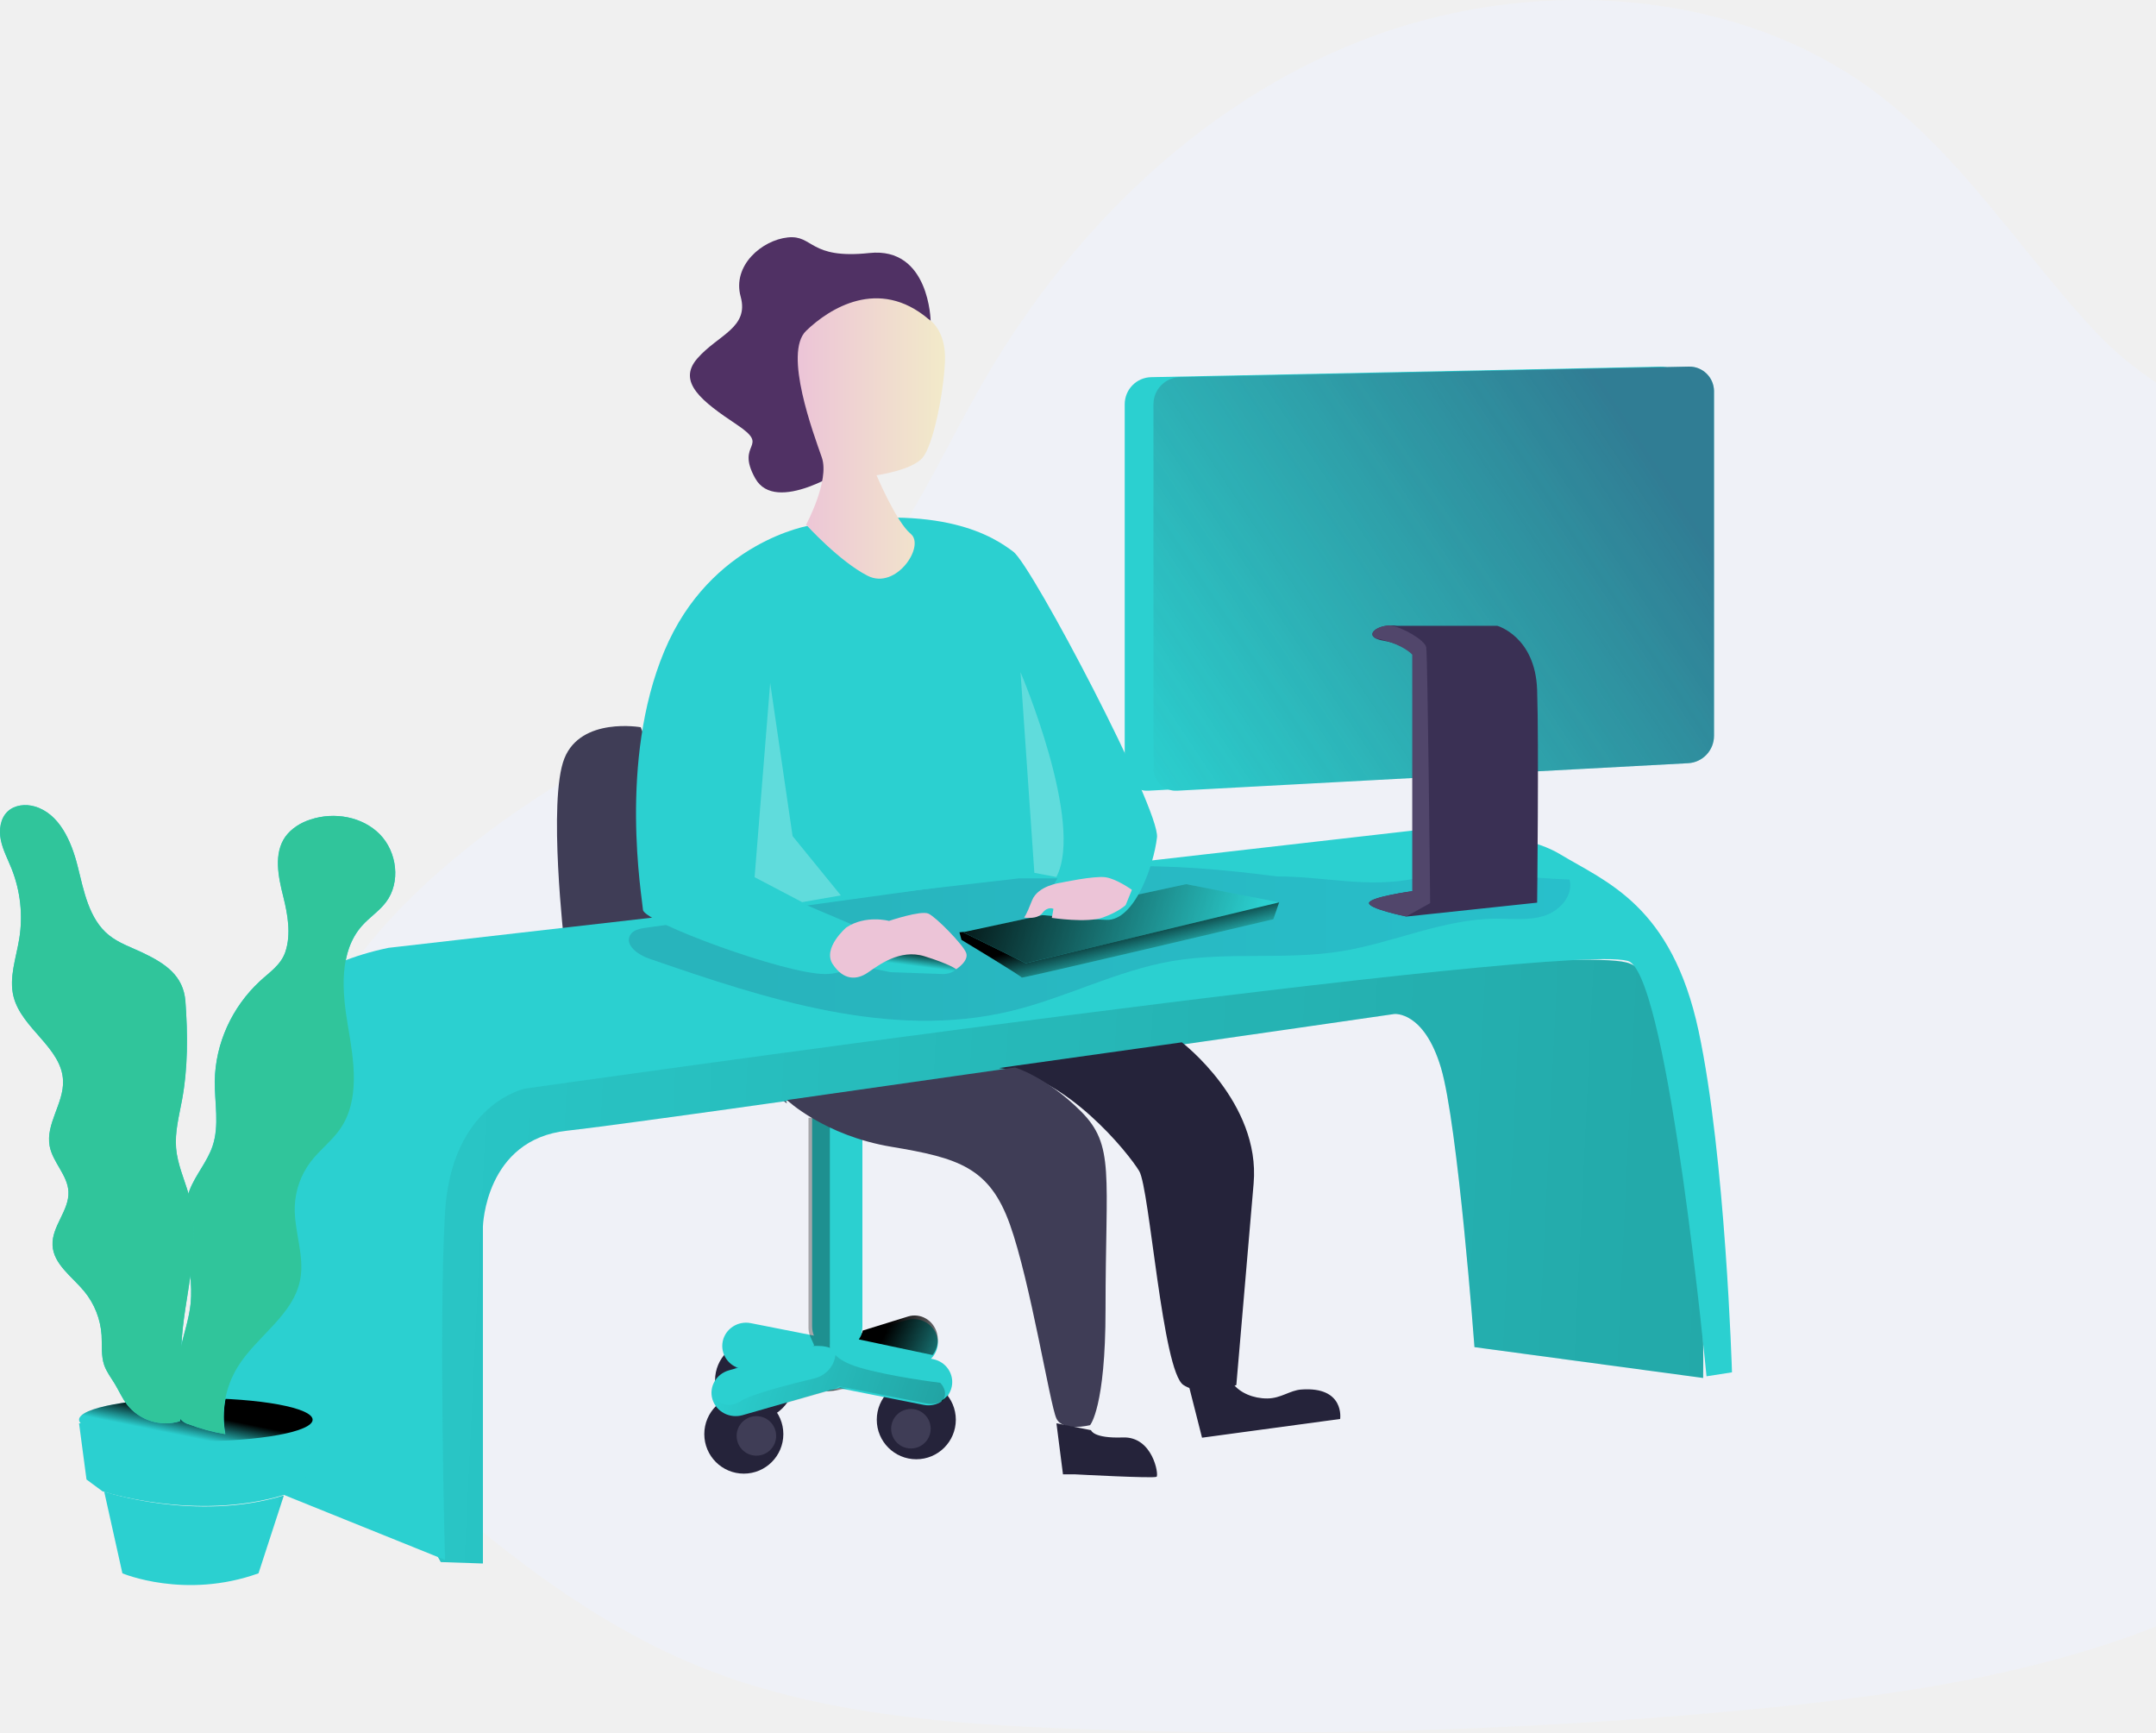
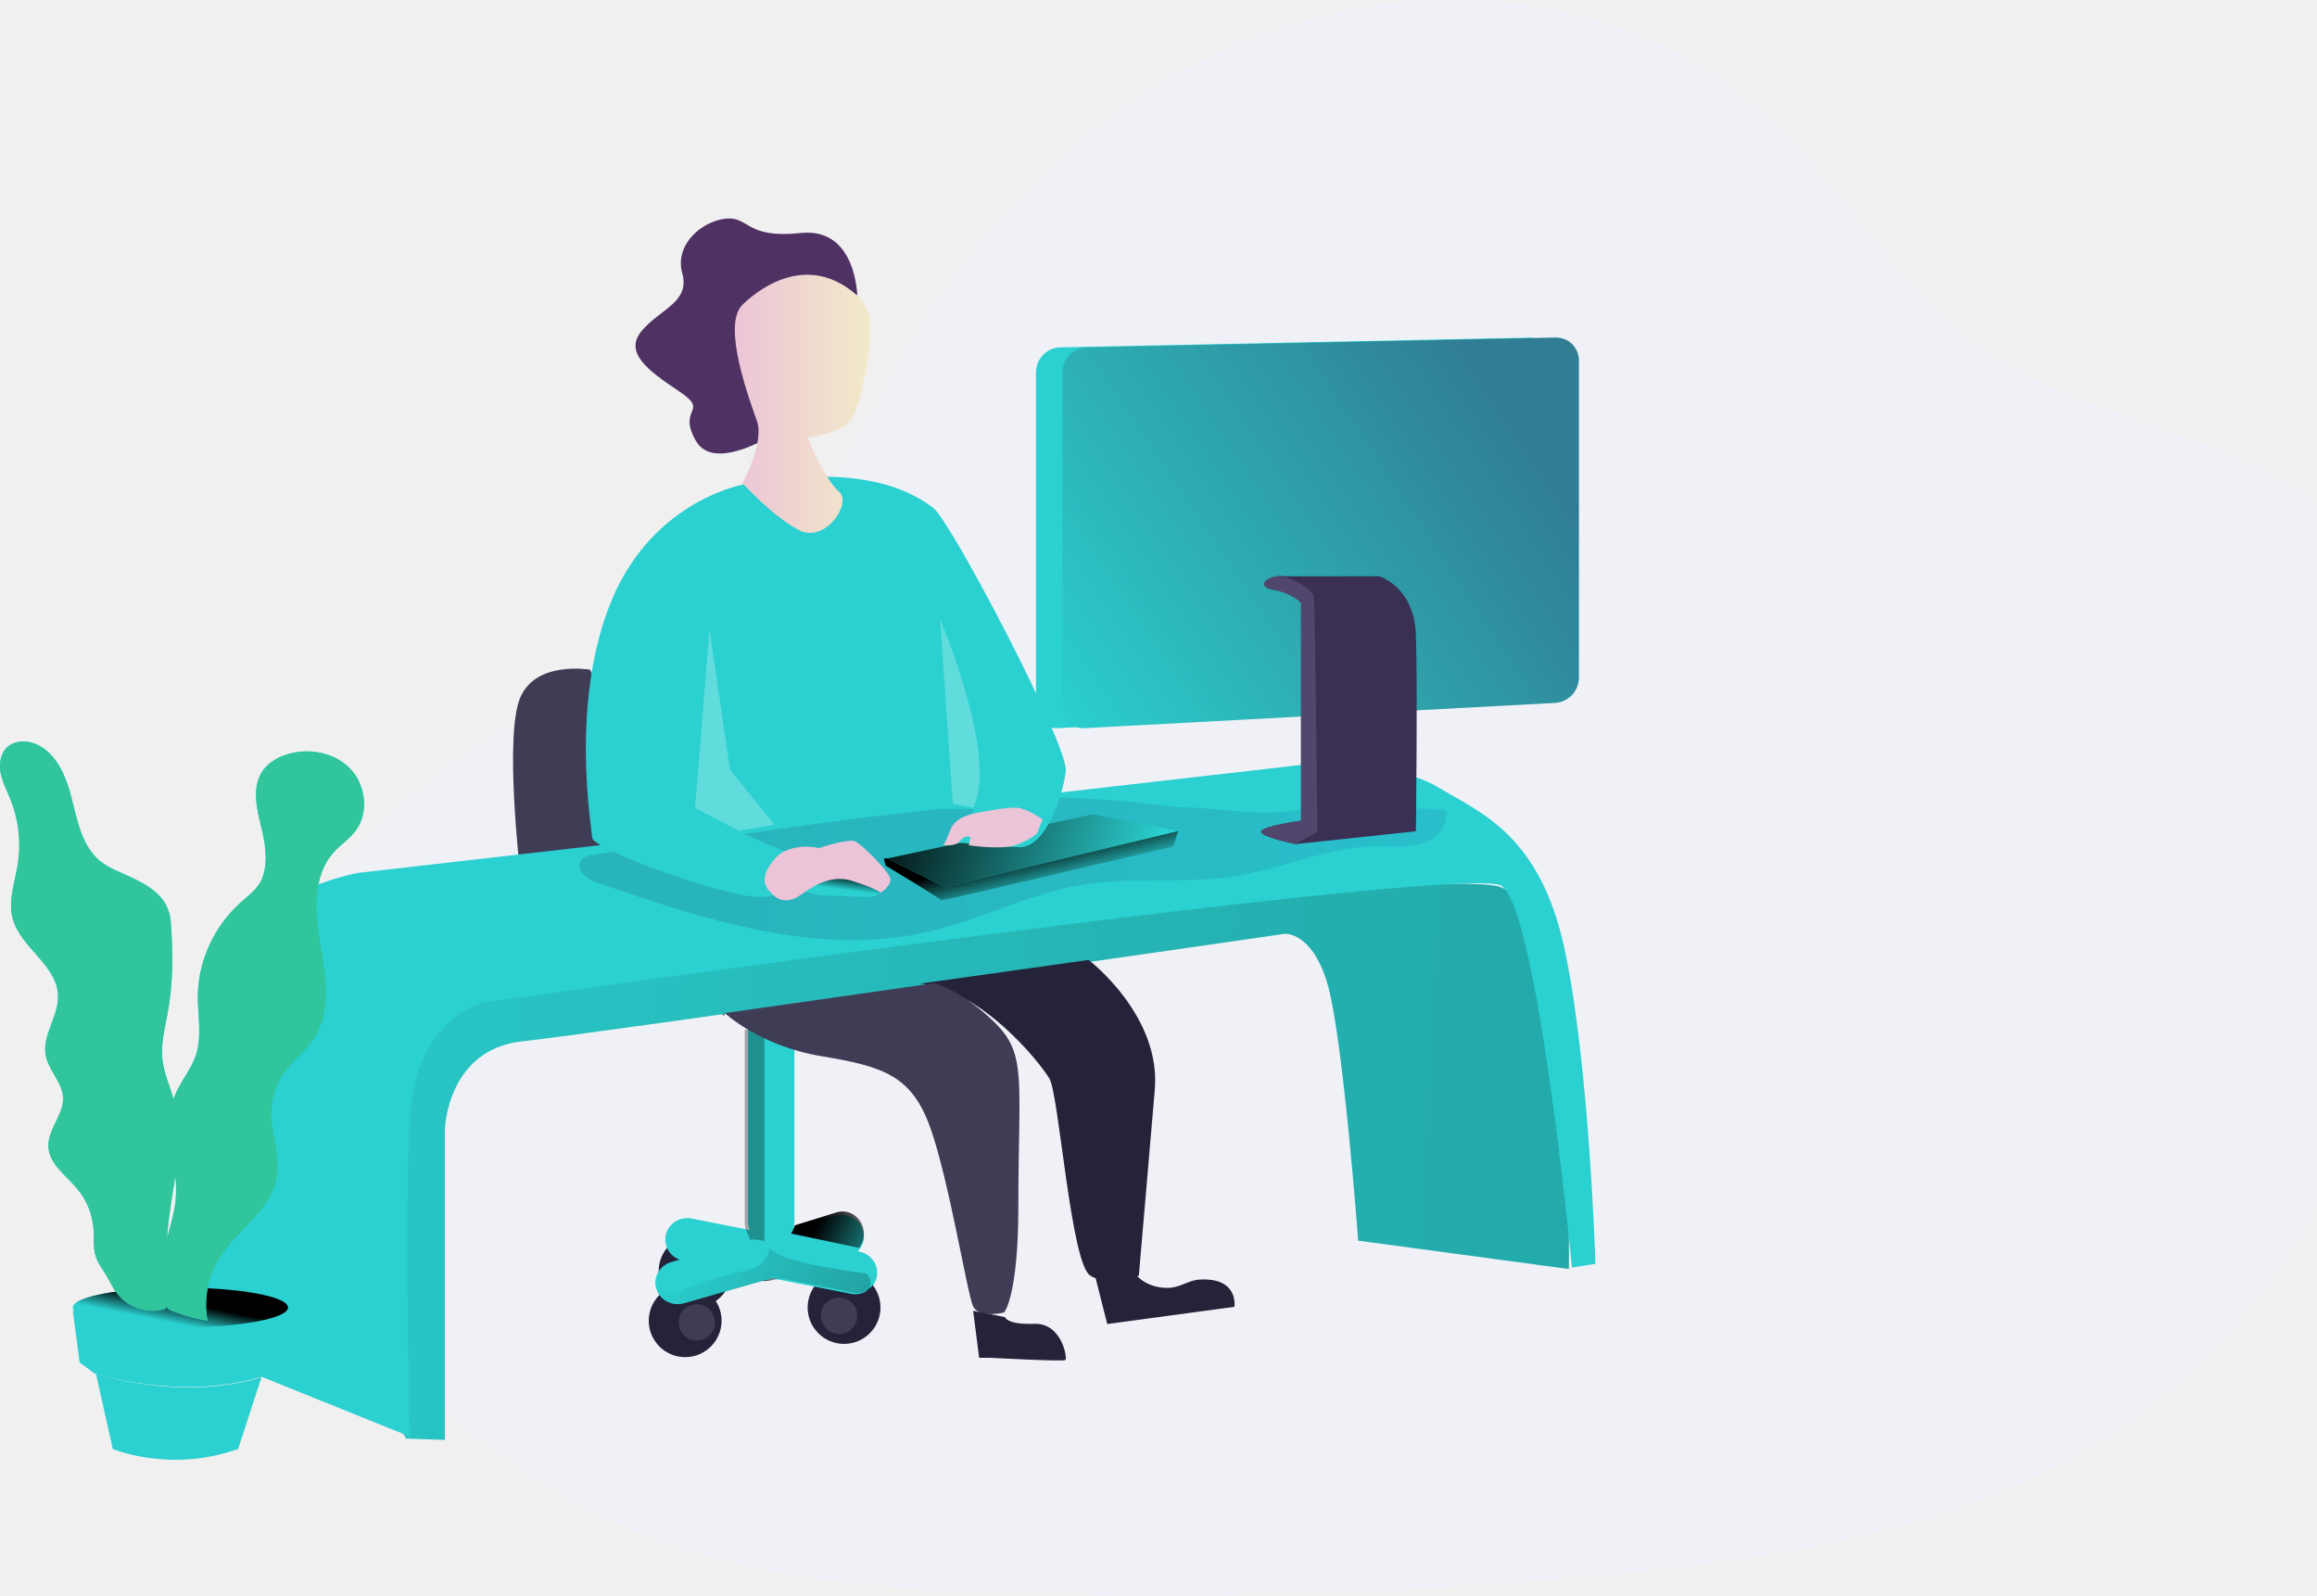
- <svg xmlns="http://www.w3.org/2000/svg" width="600" height="482">
+ <svg xmlns="http://www.w3.org/2000/svg" width="700" height="482">
  <defs>
    <linearGradient id="a" x1="0%" x2="100%" y1="50%" y2="50%">
      <stop offset="0%" stop-color="#183866" />
      <stop offset="100%" stop-color="#1A7FC1" />
    </linearGradient>
    <linearGradient id="b" x1="-.13%" x2="100%" y1="50.057%" y2="50.057%">
      <stop offset="0%" />
      <stop offset="99%" stop-opacity="0" />
    </linearGradient>
    <linearGradient id="c" x1="176.072%" x2="310.393%" y1="-566.037%" y2="-534.629%">
      <stop offset="0%" />
      <stop offset="99%" stop-opacity="0" />
    </linearGradient>
    <linearGradient id="d" x1="58.928%" x2="52.269%" y1="-257.998%" y2="-277.344%">
      <stop offset="0%" />
      <stop offset="99%" stop-opacity="0" />
    </linearGradient>
    <linearGradient id="e" x1="156.099%" x2="8.109%" y1="-63.273%" y2="-76.114%">
      <stop offset="0%" />
      <stop offset="99%" stop-opacity="0" />
    </linearGradient>
    <linearGradient id="f" x1="2361.044%" x2="2162.651%" y1="-16584.906%" y2="-16647.547%">
      <stop offset="0%" />
      <stop offset="99%" stop-opacity="0" />
    </linearGradient>
    <linearGradient id="g" x1="241.391%" x2="133.142%" y1="-426.052%" y2="-412.195%">
      <stop offset="0%" />
      <stop offset="99%" stop-opacity="0" />
    </linearGradient>
    <linearGradient id="h" x1="106.85%" x2="-35.821%" y1="22.502%" y2="19.27%">
      <stop offset="0%" />
      <stop offset="100%" stop-opacity="0" />
    </linearGradient>
    <linearGradient id="i" x1="14.169%" x2="114.168%" y1="-41.335%" y2="-41.335%">
      <stop offset="0%" stop-color="#183866" />
      <stop offset="100%" stop-color="#1A7FC1" />
    </linearGradient>
    <linearGradient id="j" x1="40.386%" x2="71.43%" y1="39.515%" y2="67.977%">
      <stop offset="0%" />
      <stop offset="99%" stop-opacity="0" />
    </linearGradient>
    <linearGradient id="k" x1="-12.531%" x2="93.689%" y1="44.923%" y2="53.42%">
      <stop offset="0%" />
      <stop offset="99%" stop-opacity="0" />
    </linearGradient>
    <linearGradient id="l" x1="53.702%" x2="43.721%" y1="42.271%" y2="80.595%">
      <stop offset="0%" />
      <stop offset="99%" stop-opacity="0" />
    </linearGradient>
    <linearGradient id="m" x1="190.926%" x2="102.154%" y1="-333.246%" y2="-335.028%">
      <stop offset="0%" />
      <stop offset="99%" stop-opacity="0" />
    </linearGradient>
    <linearGradient id="n" x1="168.578%" x2="111.53%" y1="-126.252%" y2="-126.942%">
      <stop offset="0%" />
      <stop offset="99%" stop-opacity="0" />
    </linearGradient>
    <linearGradient id="o" x1="56.989%" x2="28.128%" y1="43.618%" y2="69.958%">
      <stop offset="0%" />
      <stop offset="99%" stop-opacity="0" />
    </linearGradient>
    <linearGradient id="p" x1="58.095%" x2="57.212%" y1="-1473.571%" y2="-1370.204%">
      <stop offset="0%" />
      <stop offset="99%" stop-opacity="0" />
    </linearGradient>
    <linearGradient id="q" x1="-.04%" x2="99.996%" y1="49.993%" y2="49.993%">
      <stop offset="0%" stop-color="#ECC4D7" />
      <stop offset="42%" stop-color="#EFD4D1" />
      <stop offset="100%" stop-color="#F2EAC9" />
    </linearGradient>
    <linearGradient id="r" x1="99.032%" x2="199.03%" y1="-163.287%" y2="-163.287%">
      <stop offset="0%" stop-color="#ECC4D7" />
      <stop offset="42%" stop-color="#EFD4D1" />
      <stop offset="100%" stop-color="#F2EAC9" />
    </linearGradient>
    <linearGradient id="s" x1="124.306%" x2="224.306%" y1="-84.564%" y2="-84.564%">
      <stop offset="0%" stop-color="#ECC4D7" />
      <stop offset="42%" stop-color="#EFD4D1" />
      <stop offset="100%" stop-color="#F2EAC9" />
    </linearGradient>
    <linearGradient id="t" x1="128.89%" x2="24.06%" y1="100.36%" y2="153.095%">
      <stop offset="0%" stop-color="#362958" stop-opacity=".501" />
      <stop offset="100%" stop-color="#34313D" stop-opacity="0" />
    </linearGradient>
    <linearGradient id="u" x1="3990.942%" x2="3874.36%" y1="-34225.187%" y2="-34268.317%">
      <stop offset="0%" />
      <stop offset="99%" stop-opacity="0" />
    </linearGradient>
  </defs>
  <g fill="none" fill-rule="nonzero">
    <path fill="#EFF1F7" d="M583.08 92.214c-20.973-22.385-37.208-49.107-62.275-67.375-39.374-28.754-96.041-31.558-142.08-13.494-46.04 18.063-81.905 54.474-105.544 95.703-12.435 21.692-22.202 45.354-40.423 63.08-15.403 14.976-35.648 24.531-54.843 34.938-30.948 16.733-60.752 36.952-80.78 64.695-20.026 27.743-28.98 64.18-16.178 95.446 8.633 21.097 26.022 37.883 43.836 53.081 20.964 17.869 43.496 34.601 69.5 45.248 32.555 13.246 68.694 16.094 104.134 17.442 62.828 2.38 125.757.601 188.319-5.323 51.23-4.844 104.011-13.113 146.874-39.88 60.043-37.484 91-106.163 97.97-173.51 2.836-26.936 2.118-54.928-8.964-79.92-26.504-59.78-98.017-45.798-139.547-90.131z" />
    <path fill="#3F3D56" d="M178.317 202.334s-16.6-2.947-21.25 8.669c-4.65 11.616 0 51.733 0 51.733L219 307l-40.683-104.666z" />
    <path fill="#2BD0D0" d="M256.202 379.727l-24.555 7.008c-3.568 1.01-7.31-.952-8.372-4.386-1.047-3.438.987-7.046 4.55-8.069l24.522-7.014c3.565-1.01 7.307.947 8.372 4.379 1.058 3.433-.96 7.045-4.517 8.082z" />
    <circle cx="255" cy="395" r="11" fill="#25233A" />
    <circle cx="253.5" cy="397.5" r="5.5" fill="#3F3D56" />
    <circle cx="210" cy="384" r="11" fill="#25233A" />
    <path fill="url(#a)" d="M214 384.5a5.5 5.5 0 11-11 0 5.5 5.5 0 0111 0z" />
    <circle cx="207" cy="399" r="11" fill="#25233A" />
    <path fill="#3F3D56" d="M216 399.5a5.5 5.5 0 11-11 0 5.5 5.5 0 0111 0z" />
    <path fill="#2BD0D0" d="M257.085 390.874l-50.787-10.046c-3.574-.717-5.884-4.13-5.168-7.636.732-3.5 4.21-5.764 7.785-5.066l50.787 10.027c3.574.717 5.884 4.13 5.168 7.637-.723 3.507-4.204 5.781-7.785 5.084z" />
    <path fill="#2BD0D0" d="M226 310h14v59c0 3.866-3.133 7-6.997 7a6.999 6.999 0 01-6.996-7v-59H226z" />
    <path fill="#2BD0D0" d="M231.187 386.708l-24.537 7.025c-3.568 1.014-7.314-.949-8.375-4.388-1.047-3.44.987-7.05 4.548-8.074l24.537-7.005c3.564-1.01 7.304.948 8.368 4.381 1.039 3.435-.99 7.034-4.541 8.06z" />
    <path fill="url(#b)" d="M236 386.26l-3.125.551a12.89 12.89 0 01-2.875.172l1.305-.228a10.302 10.302 0 002.507-.755l2.188.26z" />
    <path fill="url(#c)" d="M261 372.738a6.914 6.914 0 01-1.46 4.262L239 372.65a7.113 7.113 0 001.098-2.462l12.654-3.923a6.201 6.201 0 014.913.579c1.5.867 2.609 2.324 3.083 4.048.164.6.249 1.222.252 1.846z" />
    <path fill="url(#d)" d="M225.22 371.103a5.776 5.776 0 01-.22-1.58V311h5.943v63.07c-.059.31-.04.627.057.93a9.278 9.278 0 00-2.845-.511c-.69-.04-1.385-.04-2.076 0l.425-.1c.262-.04-.94-2.091-1.283-3.286z" opacity=".31" />
    <path fill="url(#e)" d="M262.289 389.8c-.97.523-2.061.797-3.17.796a7.063 7.063 0 01-1.33-.13l-22.407-4.406-1.867-.363a6.54 6.54 0 01-2.133 1.055l-1.11.317-23.025 6.666c-3.514 1.007-7.202-.943-8.247-4.362 1.997 1.805 5.029 1.973 7.223.401 2.811-1.896 14.002-4.743 20.341-6.257 2.996-.698 5.288-3.05 5.848-6 .016-.173.042-.346.08-.517 1.056 1.113 2.997 2.362 6.505 3.423 8.64 2.589 22.667 4.304 22.667 4.304s2.532 2.42.625 5.073z" opacity=".31" />
    <path fill="url(#f)" d="M264 388a7.624 7.624 0 01-2 2 119.75 119.75 0 002-2z" />
    <path fill="url(#g)" d="M226.3 370.559a6.82 6.82 0 001.7 3.13c-.21.039-.425.092-.641.151L206.088 380c-3.271-.813-5.426-3.865-5.044-7.146.381-3.28 3.181-5.781 6.556-5.854a7.14 7.14 0 011.35.132l17.35 3.427z" />
    <path fill="#503164" d="M259 89.407s-.276-20.805-17.075-19.01c-16.8 1.793-15.511-5.095-22.687-4.339-7.175.757-15.51 7.786-13.117 16.468 2.395 8.682-6.332 10.623-12.064 17.21-5.733 6.587 1.349 11.976 11.006 18.416 9.657 6.44-.6 4.773 5.125 14.955 5.726 10.181 25.107-2.825 25.107-2.825L259 89.407z" />
    <path fill="#2BD0D0" d="M122.664 434.601l11.73.399v-93.745s.59-24.241 23.452-26.673c22.861-2.431 230.196-32.466 230.196-32.466s8.218-.87 12.951 14.901c4.733 15.771 9.34 77.787 9.34 77.787l63.64 8.577s1.68-109.55-21.302-115.595c-22.981-6.045-323.522 24.76-323.522 24.76s-22.29 116.352-6.485 142.055z" />
    <path fill="url(#h)" d="M122.664 434.601l11.73.399v-93.745s.59-24.241 23.452-26.673c22.861-2.431 230.196-32.466 230.196-32.466s8.218-.87 12.951 14.901c4.733 15.771 9.34 77.787 9.34 77.787l63.64 8.577s1.68-109.55-21.302-115.595c-22.981-6.045-323.522 24.76-323.522 24.76s-22.29 116.352-6.485 142.055z" opacity=".197" />
    <path fill="#2BD0D0" d="M62 303.784s5.744-31.756 46.144-40.079l285.183-32.643s27.996-1.16 40.804 6.587c12.808 7.746 31.088 14.168 38.583 49.223 7.495 35.056 9.286 94.942 9.286 94.942l-7.09 1.1s-10.348-108.44-21.312-115.306c-10.963-6.865-307.402 35.255-307.402 35.255s-20.561 4.088-22.352 34.532c-1.79 30.443 0 96.605 0 96.605L62 409.057V303.784z" />
    <path fill="url(#i)" d="M355.425 243.844c-14.762-1.9-29.644-3.276-44.519-2.72-11.18.433-22.286 1.966-33.372 3.493l-97.775 13.503c-1.66.23-3.55.603-4.38 2.044-1.592 2.752 2.15 5.464 5.182 6.512 32.51 11.256 67.243 22.656 100.708 14.63 15.3-3.669 29.511-11.288 45.03-13.935 15.518-2.647 31.448-.21 46.933-2.706 14.557-2.345 28.417-9.009 43.172-9.074 4.525 0 9.183.577 13.475-.839 4.293-1.415 8.088-5.739 6.9-10.05-13.853-.478-29.404-3.007-42.992-.262-13.449 2.712-24.894-.596-38.362-.596z" opacity=".19" />
    <path fill="#2BD0D0" d="M267 259.38l.57 2.114s16.881 10.173 16.775 10.501c-.106.328 70.024-16.24 70.024-16.24L356 251l-89 8.38z" />
    <path fill="url(#j)" d="M267 259.38l.57 2.114s16.881 10.173 16.775 10.501c-.106.328 70.024-16.24 70.024-16.24L356 251l-89 8.38z" />
    <path fill="#2BD0D0" d="M268 259.364L330.107 246 356 251.054 285.442 268z" />
    <path fill="url(#k)" d="M268 259.364L330.107 246 356 251.054 285.442 268z" />
    <path fill="#2BD0D0" d="M247.832 270.484l14.457.512s3.672.228 4.62-2.717c.95-2.945-5.89-9.16-6.622-9.277-.733-.118-19.76 5.22-17.017 10.556l4.562.926z" />
    <path fill="url(#l)" d="M247.832 270.484l14.457.512s3.672.228 4.62-2.717c.95-2.945-5.89-9.16-6.622-9.277-.733-.118-19.76 5.22-17.017 10.556l4.562.926z" />
    <path fill="#2BD0D0" d="M79 416.056l-7.058 21.677c-20.473 7.351-37.88 0-37.88 0L29 415s25.535 8.56 50 1.056z" />
    <path fill="url(#m)" d="M79 416.056l-7.058 21.677c-20.473 7.351-37.88 0-37.88 0L29 415s25.535 8.56 50 1.056z" />
    <path fill="#2BD0D0" d="M87 396l-2.284 16.943-5.786 3.008c-24.648 7.42-50.415-1.038-50.415-1.038l-4.443-3.283L22 396h65z" />
    <path fill="url(#n)" d="M87 396l-2.284 16.943-5.786 3.008c-24.648 7.42-50.415-1.038-50.415-1.038l-4.443-3.283L22 396h65z" />
    <ellipse cx="54.5" cy="395" fill="#2BD0D0" rx="32.5" ry="6" />
    <ellipse cx="54.5" cy="395" fill="url(#o)" rx="32.5" ry="6" />
    <path fill="#2BD0D0" d="M39.641 265.03c-3.182-1.515-6.603-2.658-9.356-4.87-5.547-4.5-6.953-12.248-8.69-19.198-1.736-6.951-5.097-14.593-11.944-16.587-2.562-.737-5.567-.445-7.515 1.39-2.053 1.933-2.47 5.11-1.908 7.914.561 2.804 1.928 5.316 2.985 7.974a36.878 36.878 0 012.172 19.477c-.865 5.389-2.932 10.851-1.605 16.134 2.252 8.964 13.47 14.22 13.78 23.457.212 6.233-4.885 12.001-3.73 18.135.852 4.538 5.005 8.08 5.23 12.692.25 5.23-4.662 9.655-4.424 14.885.237 5.23 5.427 8.725 8.815 12.839a21.453 21.453 0 014.827 12.193c.178 2.791-.179 5.682.726 8.327.66 1.933 1.98 3.575 3.004 5.316 1.13 1.88 1.981 3.914 3.341 5.655a13.696 13.696 0 0014.725 4.651c1.05-6.95.132-14.04.423-21.065.574-13.609 5.691-27.324 2.416-40.535-1.201-4.844-3.512-9.443-3.922-14.413-.363-4.44.812-8.838 1.631-13.217 1.69-9.044 1.664-18.394.97-27.538-.547-7.256-5.618-10.599-11.95-13.616z" />
    <path fill="#2BD0D0" d="M59.752 300.767c-.053 6.062 1.33 12.33-.612 18.085-1.47 4.362-4.702 7.934-6.371 12.223-3.85 9.899 1.33 21 .273 31.57-.44 4.354-1.936 8.537-2.88 12.813a51.236 51.236 0 00-.851 16.485 4.17 4.17 0 003.325 4.342A51.942 51.942 0 0062.711 399a26.638 26.638 0 013.445-18.59c5.274-8.63 15.522-14.446 17.43-24.359 1.29-6.712-1.715-13.524-1.502-20.355a21.886 21.886 0 014.482-12.548c2.48-3.227 5.839-5.723 8.147-9.07 5.546-8.066 3.817-18.848 2.168-28.494-1.65-9.647-2.607-20.748 3.91-28.057 2.062-2.31 4.748-4.044 6.617-6.513 4.163-5.504 3.112-13.983-1.73-18.902-4.84-4.92-12.635-6.28-19.218-4.116a13.86 13.86 0 00-7.01 4.76c-3.325 4.714-1.995 11.154-.585 16.757 1.23 4.867 2.221 10.483.539 15.39-1.257 3.651-4.443 5.63-7.15 8.172a38.903 38.903 0 00-12.502 27.692z" />
    <path fill="#30C59B" d="M53.062 354.522c-.938 6.593-2.292 13.239-2.57 19.851v.665a1.757 1.757 0 01-.111.479 51.684 51.684 0 00-.866 16.501c.036.893.261 1.768.66 2.566-.032.279-.072.551-.111.83a13.702 13.702 0 01-14.73-4.652c-1.32-1.741-2.213-3.775-3.342-5.655-1.057-1.748-2.345-3.39-3.005-5.317-.905-2.659-.549-5.536-.727-8.327a21.453 21.453 0 00-4.828-12.196c-3.389-4.087-8.587-7.516-8.818-12.833-.231-5.317 4.676-9.656 4.425-14.887-.224-4.612-4.379-8.154-5.23-12.693-1.157-6.135 3.962-11.903 3.731-18.137-.31-9.238-11.532-14.495-13.785-23.46-1.32-5.284.74-10.747 1.605-16.136a36.876 36.876 0 00-2.146-19.46c-1.057-2.658-2.424-5.163-2.986-7.975-.561-2.81-.145-5.981 1.909-7.922 1.982-1.834 4.954-2.126 7.517-1.389 6.856 1.994 10.204 9.664 11.948 16.615 1.744 6.952 3.144 14.694 8.692 19.2 2.742 2.227 6.176 3.356 9.36 4.872 6.34 3.017 11.413 6.36 11.955 13.55.66 9.145.72 18.496-.97 27.541-.82 4.38-1.982 8.78-1.632 13.219.35 4.44 2.272 8.64 3.527 12.946.139.485.277.977.396 1.469 1.665 6.839 1.13 13.757.132 20.735z" />
    <path fill="url(#p)" d="M49.718 394a7.789 7.789 0 01-.502-2.488c-.43-5.36-.216-10.78.637-16.047.023-.155.052-.31.08-.465-.171 6.346.374 12.744-.215 19z" />
    <path fill="#30C59B" d="M107.393 251.014c-1.871 2.47-4.562 4.202-6.627 6.513-6.527 7.303-5.568 18.41-3.916 28.057 1.651 9.646 3.383 20.428-2.172 28.495-2.31 3.32-5.674 5.842-8.159 9.069a21.865 21.865 0 00-4.49 12.548c-.212 6.831 2.798 13.643 1.506 20.355-1.911 9.913-12.175 15.742-17.457 24.36A26.644 26.644 0 0062.654 399a51.824 51.824 0 01-10.064-2.715 5.425 5.425 0 01-2.344-1.415 2.503 2.503 0 01-.247-.345 6.232 6.232 0 01-.699-2.55c-.599-5.506-.3-11.073.886-16.484.033-.16.073-.319.113-.478.946-4.11 2.345-8.14 2.771-12.336a39.84 39.84 0 00-.16-8.166c1.006-6.971 1.545-13.882-.153-20.668-.12-.49-.26-.982-.4-1.467.127-.425.273-.85.44-1.268 1.672-4.289 4.909-7.86 6.38-12.223 1.939-5.756.56-12.023.613-18.085.087-10.47 4.823-20.58 12.429-27.725 2.71-2.542 5.901-4.52 7.16-8.172 1.685-4.907.666-10.523-.54-15.39-1.418-5.603-2.764-12.043.587-16.757 1.665-2.337 4.29-3.857 7.02-4.76 6.567-2.165 14.407-.804 19.249 4.116 4.842 4.92 5.868 13.43 1.698 18.902z" />
    <path fill="#2BD0D0" d="M225.573 146.146s-27.817 4.3-40.684 34.977c-12.867 30.677-6.176 68.683-5.951 72.027.225 3.344 39.428 17.85 50.635 17.85 11.208 0 13.542-11.229 13.542-11.229l-19.803-8.433 60.17-6.949h10.804l-5.951 10.032s11.743 1.23 19.592 1.511c7.848.281 13.178-15.24 14.057-22.959.88-7.717-34.667-75.458-39.977-79.47-5.31-4.013-19.717-13.817-56.434-7.357z" />
    <path fill="url(#q)" d="M258.392 88.776s5.032 2.83 4.58 11.985c-.453 9.155-3.29 22.932-6.153 26.5-2.864 3.57-12.88 4.968-12.88 4.968s5.464 12.977 9.53 16.326c4.066 3.349-4.086 15.687-12.015 11.639-7.928-4.049-17.12-14.216-17.12-14.216s6.612-12.245 4.376-18.69c-2.235-6.445-10.772-29.064-4.376-35.242 6.396-6.18 20.186-15.035 34.058-3.27z" />
    <path fill="#FFF" opacity=".25" d="M214.334 190L210 244.055 223.238 251 234 249.122l-13.428-16.504zM284 187s17.909 42.077 9.97 57l-6.116-1.16L284 187z" />
    <path fill="url(#r)" d="M235.522 258.045s-6.766 5.775-3.746 10.267c3.02 4.491 6.625 4.363 9.631 2.355 3.006-2.009 8.911-6.776 15.946-4.588 7.035 2.188 8.744 3.58 8.744 3.58s3.705-2.316 2.744-4.639c-.962-2.323-8.32-9.85-10.452-10.825-2.132-.975-10.983 2.021-10.983 2.021s-6.503-1.758-11.884 1.83z" />
    <path fill="url(#s)" d="M295.191 245.598s-6.385.759-7.998 4.957c-1.613 4.198-2.193 4.71-2.193 4.71s3.606.69 5.106-1.264 3.059-1.133 3.059-1.133l-.447 2.507s9.798 1.477 14.224-.11c4.425-1.589 6.325-3.453 6.325-3.453l1.733-4.24s-4.18-3.03-7.332-3.5c-3.152-.47-12.477 1.526-12.477 1.526z" />
    <path fill="#25233A" d="M328.893 290s21.934 16.687 19.984 39.259c-1.949 22.572-4.813 56.087-4.813 56.087s-8.846 3.722-14.707 0c-5.862-3.722-9.411-54.65-12.315-59.513-2.904-4.864-20.375-26.79-39.042-28.679L328.893 290z" />
    <path fill="#3F3D56" d="M219 306.058s10.444 9.895 29.062 13.002c18.619 3.107 27.297 5.7 32.987 21.605 5.69 15.905 11.148 50.137 12.935 53.963 1.786 3.826 9.382 1.874 9.382 1.874s4.296-4.895 4.296-32.114c0-37.946 2.655-45.724-6.913-55.256-9.568-9.533-18.272-12.132-18.272-12.132L219 306.058z" />
    <path fill="#25233A" d="M294 396l1.82 14.197h3.408s21.948 1.187 22.636.675c.688-.513-1.057-11.243-9.372-10.94-8.316.304-8.861-2.023-8.861-2.023L294 396zm37-9.844L334.518 400l38.437-5.212s1.353-9.093-10.823-8.191c-3.214.234-5.608 2.465-9.471 2.485-3.863.02-7.563-1.543-9.511-4.082L331 386.156z" />
    <path fill="#2BD0D0" d="M461.804 212.337l-142.243 7.654c-3.44.181-6.376-2.47-6.561-5.926V112.473c.003-4.101 3.267-7.448 7.348-7.535l141.661-2.937a6.835 6.835 0 014.886 1.917 6.898 6.898 0 012.105 4.827v95.971c-.005 4.056-3.164 7.402-7.196 7.621z" />
    <path fill="#2BD0D0" d="M469.804 212.337l-142.25 7.655c-3.44.177-6.372-2.478-6.554-5.934V112.473c-.004-4.102 3.26-7.452 7.342-7.535l141.68-2.937c3.777-.07 6.898 2.943 6.978 6.738v95.977c-.005 4.057-3.164 7.403-7.196 7.621z" />
    <path fill="url(#t)" d="M469.804 212.337l-142.25 7.655c-3.44.177-6.372-2.478-6.554-5.934V112.473c-.004-4.102 3.26-7.452 7.342-7.535l141.68-2.937c3.777-.07 6.898 2.943 6.978 6.738v95.977c-.005 4.057-3.164 7.403-7.196 7.621z" />
    <path fill="#3A3054" d="M427.773 251.138L391.478 255s-11.053-2.23-10.455-3.862c.599-1.633 12.156-3.205 12.156-3.205v-65.804c-.1-.146-1.621-2.084-5.789-3.319-.807-.239-1.628-.43-2.459-.57a7.252 7.252 0 01-2.06-.624c-2.479-1.28.26-3.51 4.107-3.61a9.625 9.625 0 011.802.106h27.913s10.568 2.973 11.08 17.811c.511 14.839 0 59.215 0 59.215z" />
    <path fill="#51466B" d="M398 251.277L391.322 255s-10.888-2.23-10.299-3.863c.59-1.632 11.995-3.205 11.995-3.205v-65.809c-.138-.152-1.807-1.898-5.703-3.318a28.64 28.64 0 00-4.452-1.195c-2.442-1.28.255-3.51 4.046-3.61 3.228.445 9.585 4.028 9.998 6.073.412 2.044 1.093 71.204 1.093 71.204z" />
    <path fill="url(#u)" d="M263 389c-.881 1.001-1.29 1.37-.77.547.27-.159.527-.342.77-.547z" />
  </g>
</svg>
